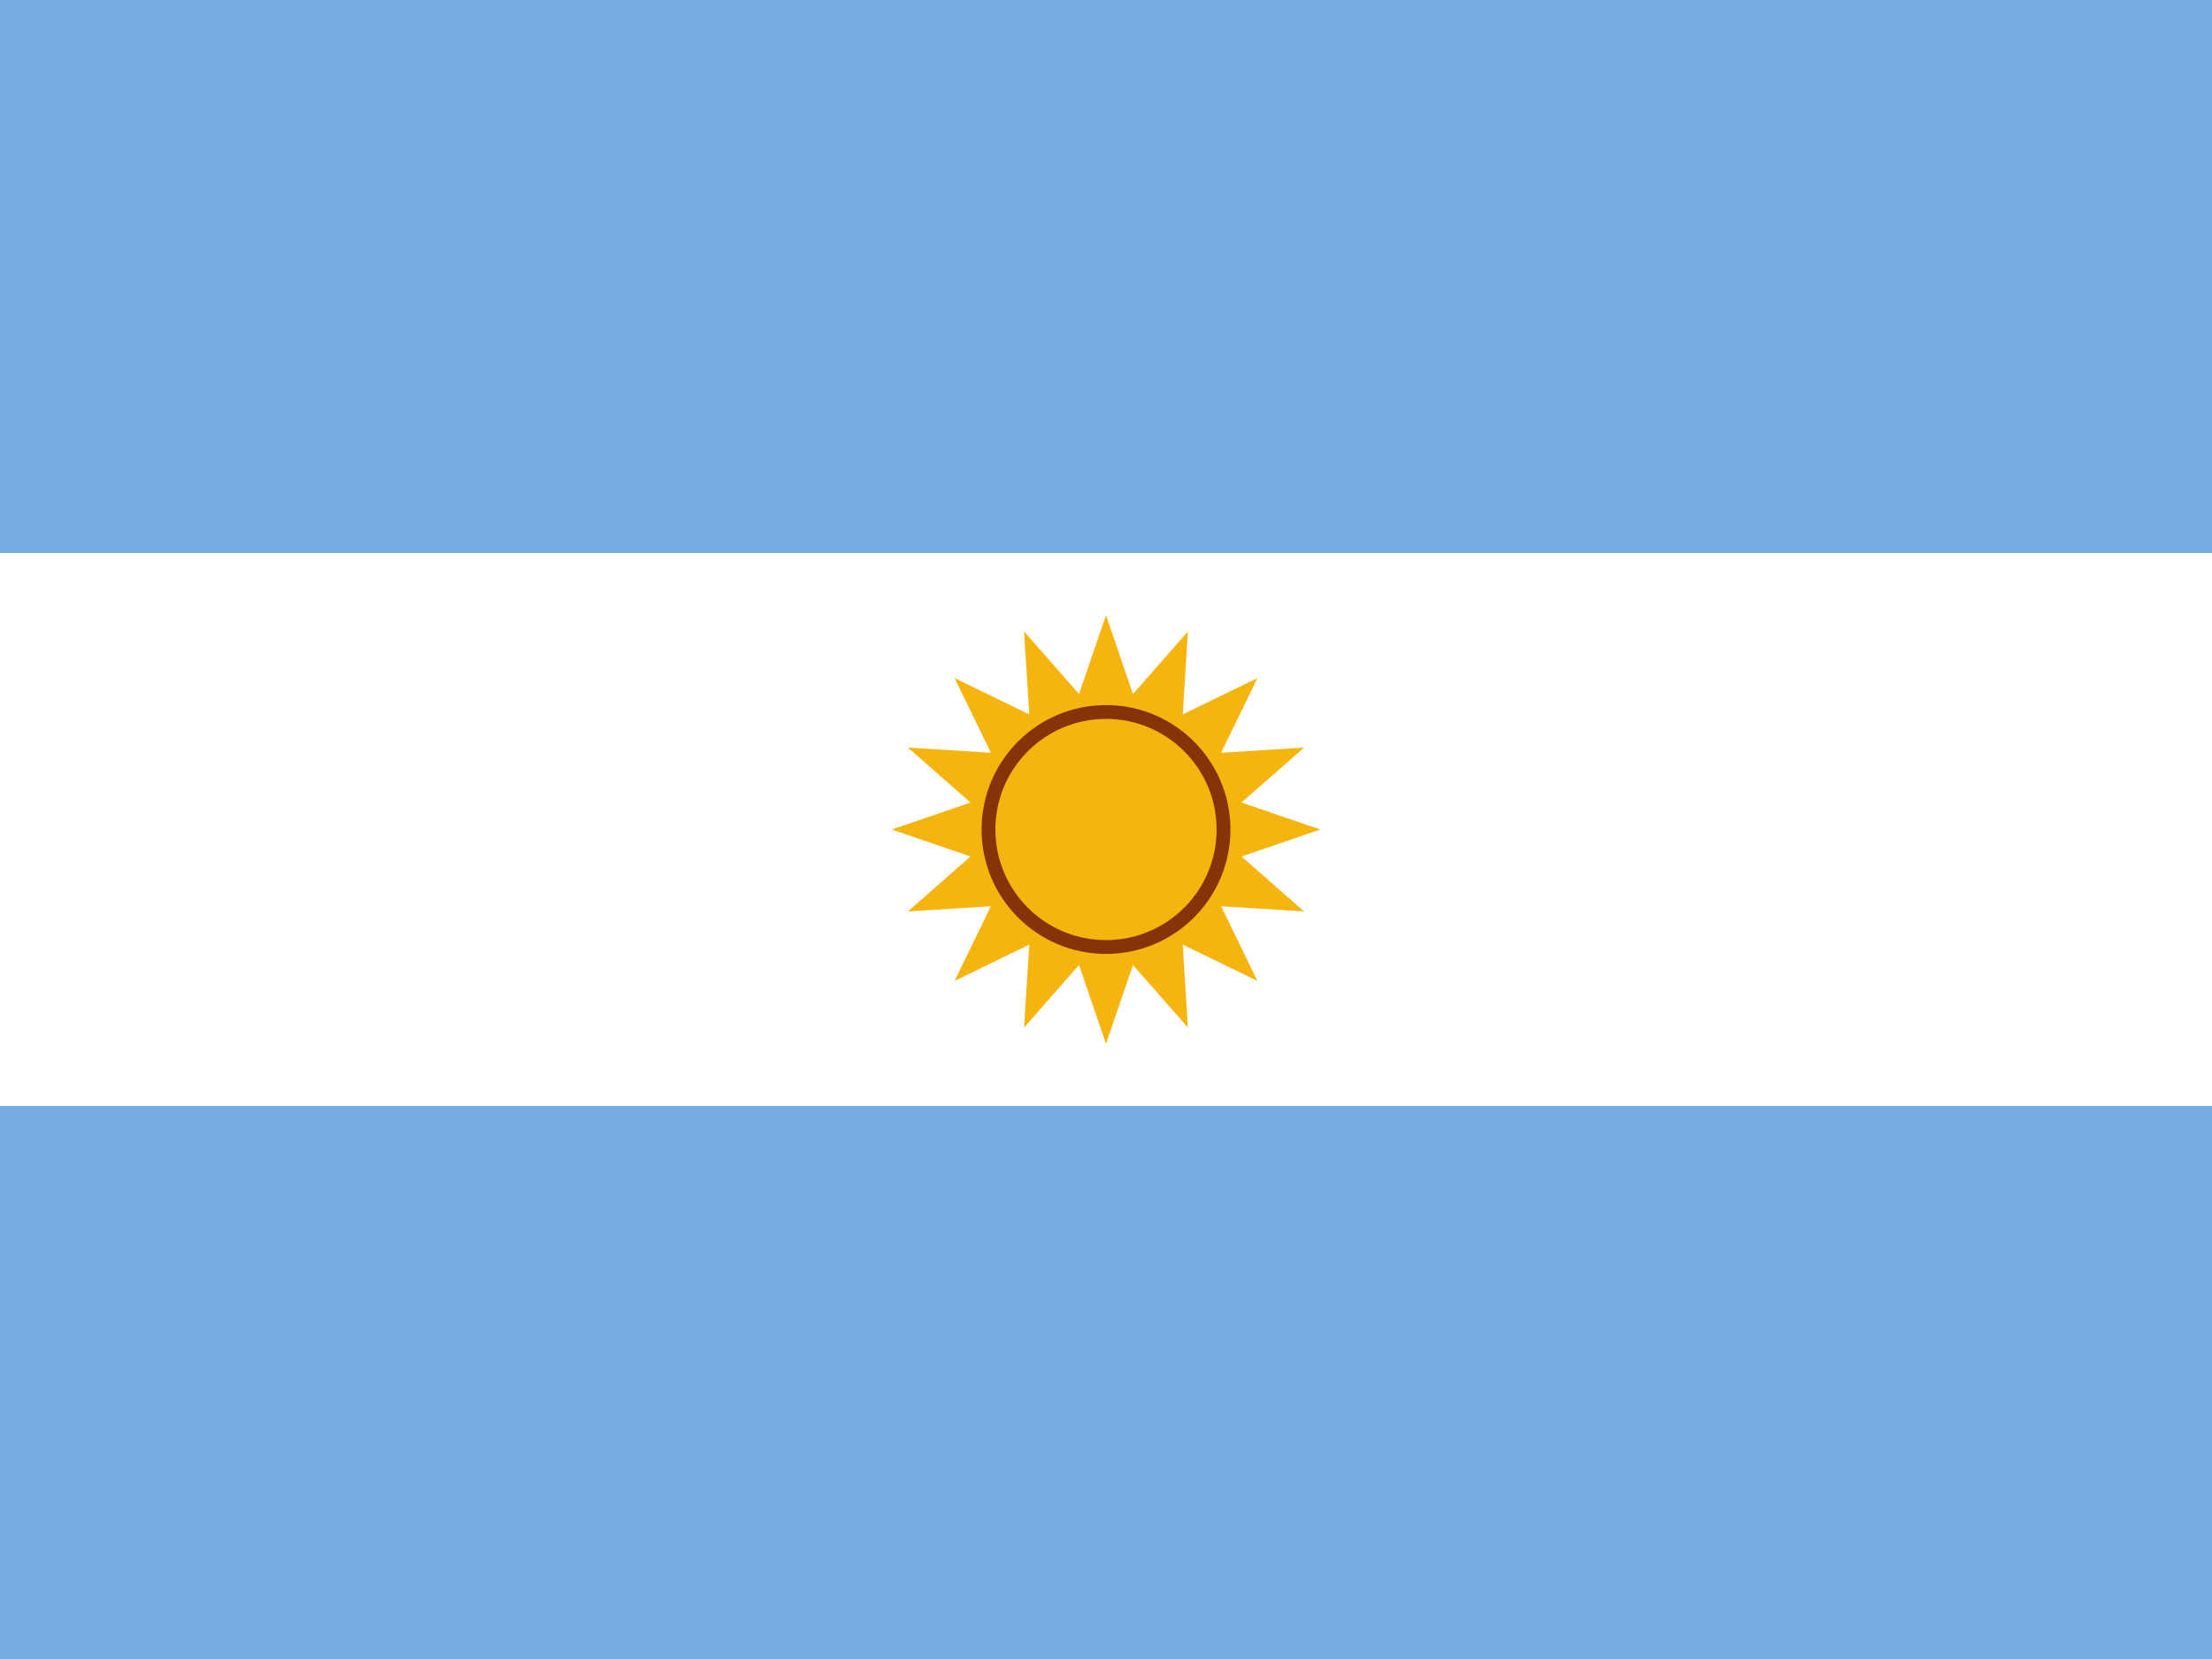
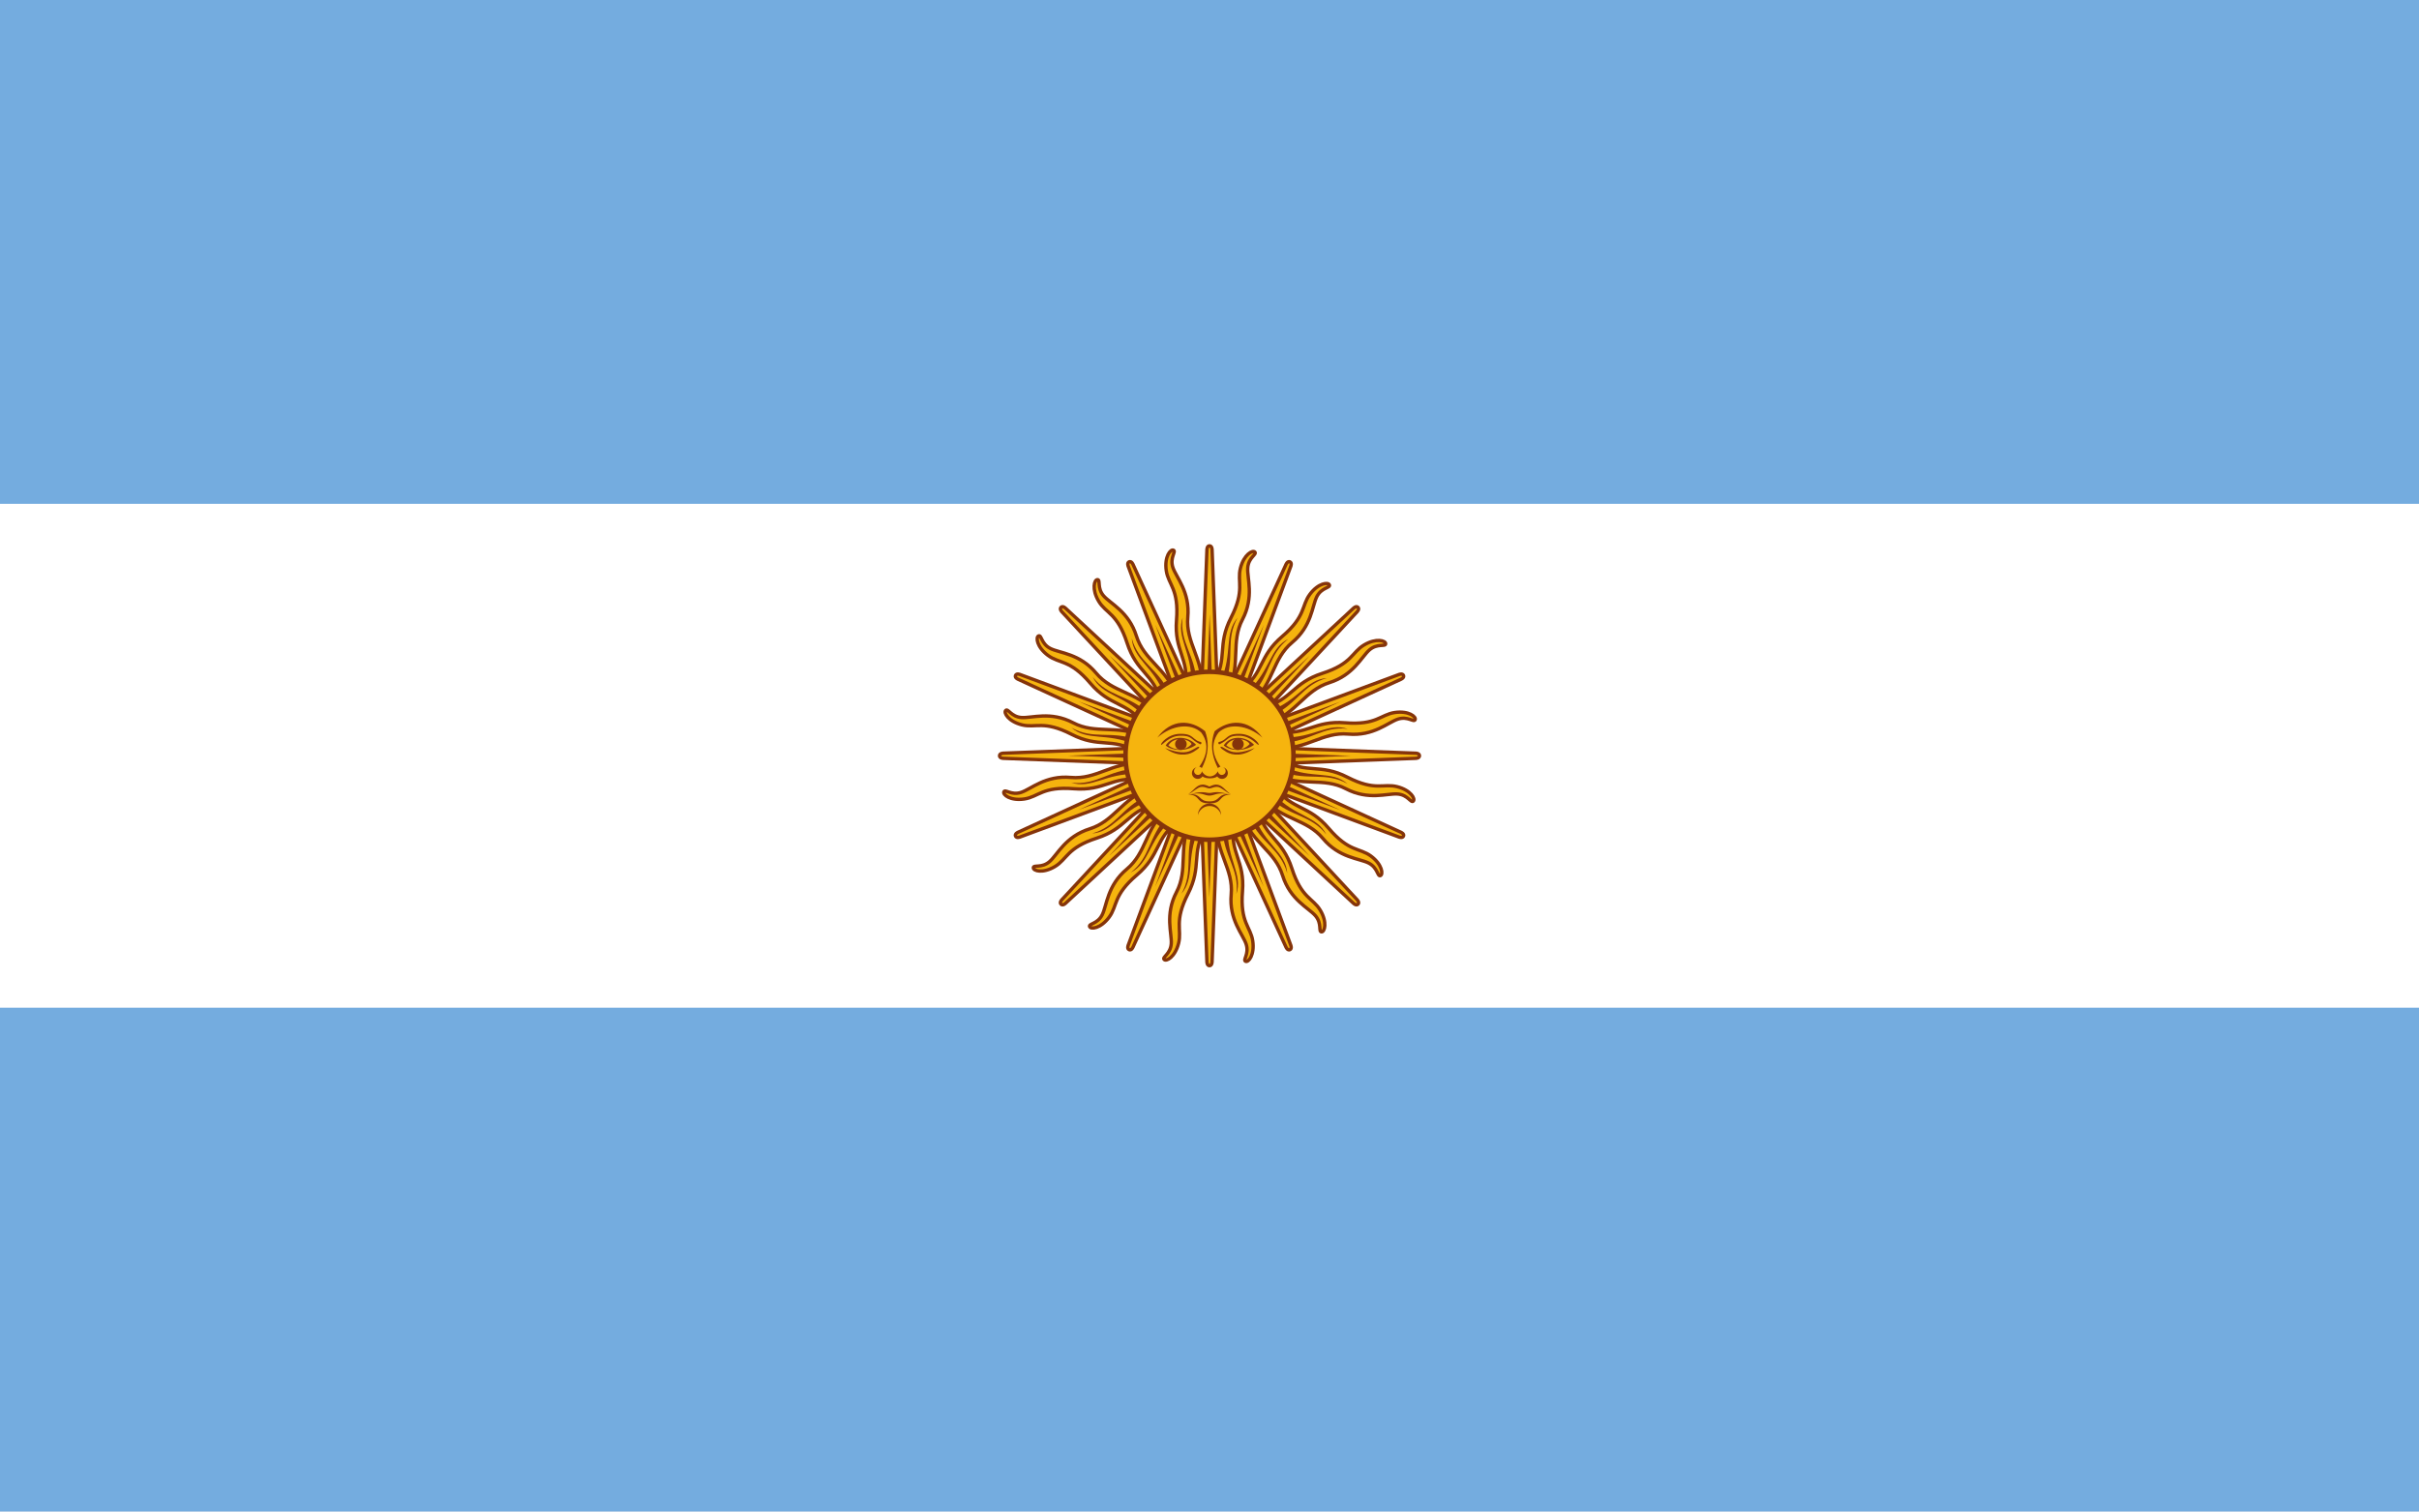
- <svg xmlns="http://www.w3.org/2000/svg" viewBox="0 0 640 480">
-   <rect x="0" y="0" width="640" height="160.5" fill="#74ACDF" />
-   <rect x="0" y="160" width="640" height="160.5" fill="#fff" />
-   <rect x="0" y="320" width="640" height="160.5" fill="#74ACDF" />
-   <polygon points="320,178 327.8,200.8 343.7,182.7 342.2,206.7 363.8,196.2 353.3,217.8 377.3,216.3 359.2,232.2 382,240 359.2,247.8 377.3,263.7 353.3,262.2 363.8,283.8 342.2,273.3 343.7,297.3 327.8,279.2 320,302 312.2,279.2 296.3,297.3 297.8,273.3 276.2,283.8 286.7,262.2 262.7,263.7 280.8,247.8 258,240 280.8,232.2 262.7,216.3 286.7,217.8 276.2,196.2 297.8,206.7 296.3,182.7 312.2,200.8" fill="#F6B40E" />
-   <circle cx="320" cy="240" r="34" fill="#F6B40E" stroke="#85340A" stroke-width="4" />
+ <svg xmlns="http://www.w3.org/2000/svg" xmlns:xlink="http://www.w3.org/1999/xlink" viewBox="0 0 800 500">
+   <path fill="#74acdf" d="M0 0h800v500H0z" />
+   <path fill="#fff" d="M0 166.67h800v166.67H0z" />
+   <g id="c">
+     <path id="a" stroke-width="1.112" stroke="#85340a" fill="#f6b40e" d="M396.84 251.31l28.454 61.992s.49 1.185 1.28.859c.79-.327.299-1.512.299-1.512l-23.715-63.956m-.68 24.12c-.347 9.428 5.452 14.613 4.694 23.032-.757 8.42 3.867 13.18 4.94 16.454 1.073 3.274-1.16 5.232-.198 5.698.963.466 3.07-2.12 2.383-6.775-.687-4.655-4.22-6.037-3.39-16.32.83-10.283-4.206-12.678-2.98-22.058" />
+     <use xlink:href="#a" transform="rotate(22.5 400 250)" />
+     <use xlink:href="#a" transform="rotate(45 400 250)" />
+     <use xlink:href="#a" transform="rotate(67.5 400 250)" />
+     <path id="b" fill="#85340a" d="M404.31 274.41c.453 9.054 5.587 13.063 4.579 21.314 2.213-6.525-3.124-11.583-2.82-21.22m-7.649-23.757l19.487 42.577-16.329-43.887" />
+     <use xlink:href="#b" transform="rotate(22.5 400 250)" />
+     <use xlink:href="#b" transform="rotate(45 400 250)" />
+     <use xlink:href="#b" transform="rotate(67.5 400 250)" />
+   </g>
+   <use xlink:href="#c" transform="rotate(90 400 250)" />
+   <use xlink:href="#c" transform="rotate(180 400 250)" />
+   <use xlink:href="#c" transform="rotate(270 400 250)" />
+   <circle r="27.778" stroke="#85340a" cy="250" cx="400" stroke-width="1.5" fill="#f6b40e" />
+   <path id="h" fill="#843511" d="M409.47 244.06c-1.897 0-3.713.822-4.781 2.531 2.136 1.923 6.856 2.132 10.062-.219a7.333 7.333 0 00-5.281-2.312zm-.031.438c1.846-.034 3.571.814 3.812 1.656-2.136 2.35-5.55 2.146-7.687.437.935-1.495 2.439-2.067 3.875-2.094z" />
+   <use xlink:href="#d" transform="matrix(-1 0 0 1 800.25 0)" />
+   <use xlink:href="#e" transform="matrix(-1 0 0 1 800.25 0)" />
+   <use xlink:href="#f" transform="translate(18.862)" />
+   <use xlink:href="#g" transform="matrix(-1 0 0 1 800.25 0)" />
+   <path d="M395.75 253.84c-.913.167-1.563.977-1.563 1.906 0 1.062.878 1.906 1.938 1.906a1.89 1.89 0 001.563-.812c.739.556 1.764.615 2.312.625.084.002.193 0 .25 0 .548-.01 1.573-.069 2.313-.625.36.516.935.812 1.562.812 1.06 0 1.938-.844 1.938-1.906 0-.929-.65-1.74-1.563-1.906.513.18.844.676.844 1.219a1.28 1.28 0 01-1.281 1.281c-.68 0-1.242-.54-1.282-1.219-.208.417-1.034 1.655-2.656 1.719-1.622-.064-2.447-1.302-2.656-1.719-.04.679-.6 1.219-1.281 1.219a1.28 1.28 0 01-1.281-1.281c0-.542.33-1.038.843-1.219zm2.09 5.69c-2.138 0-2.983 1.937-4.906 3.219 1.068-.427 1.91-1.27 3.406-2.125 1.496-.855 2.772.187 3.625.187h.031c.853 0 2.13-1.041 3.625-.187 1.497.856 2.369 1.698 3.438 2.125-1.924-1.282-2.8-3.219-4.938-3.219-.426 0-1.271.23-2.125.656h-.031c-.853-.426-1.698-.656-2.125-.656z" fill="#85340a" />
+   <path d="M397.12 262.06c-.844.037-1.96.207-3.563.688 3.848-.855 4.697.437 6.407.437h.03c1.71 0 2.56-1.292 6.407-.438-4.274-1.282-5.124-.437-6.406-.437h-.031c-.802 0-1.437-.312-2.844-.25z" fill="#85340a" />
+   <path d="M393.75 262.72c-.248.003-.519.005-.813.031 4.488.428 2.331 3 7.032 3h.03c4.702 0 2.575-2.572 7.063-3-4.7-.426-3.214 2.344-7.062 2.344h-.031c-3.608 0-2.496-2.421-6.22-2.375zm10.1 6.94a3.848 3.848 0 00-3.846-3.846 3.848 3.848 0 00-3.847 3.846 3.955 3.955 0 013.847-3.04 3.952 3.952 0 013.846 3.04z" fill="#85340a" />
+   <path id="e" fill="#85340a" d="M382.73 244.02c4.915-4.273 11.11-4.915 14.53-1.709.837 1.121 1.373 2.32 1.593 3.57.43 2.433-.33 5.062-2.236 7.756.215-.001.643.212.856.427 1.697-3.244 2.297-6.577 1.74-9.746a13.815 13.815 0 00-.67-2.436c-4.7-3.845-11.11-4.272-15.81 2.138z" />
+   <path id="d" fill="#85340a" d="M390.42 242.74c2.777 0 3.419.642 4.7 1.71 1.284 1.068 1.924.854 2.137 1.068.213.215 0 .854-.426.64s-1.284-.64-2.564-1.708c-1.283-1.07-2.563-1.069-3.846-1.069-3.846 0-5.983 3.205-6.41 2.991-.426-.214 2.137-3.632 6.41-3.632z" />
+   <use xlink:href="#h" transform="translate(-19.181)" />
+   <circle id="f" cy="246.15" cx="390.54" r="1.923" fill="#85340a" />
+   <path id="g" fill="#85340a" d="M385.29 247.44c3.633 2.778 7.265 2.564 9.402 1.282 2.136-1.282 2.136-1.709 1.71-1.709-.427 0-.853.427-2.564 1.281-1.71.856-4.273.856-8.546-.854z" />
</svg>
